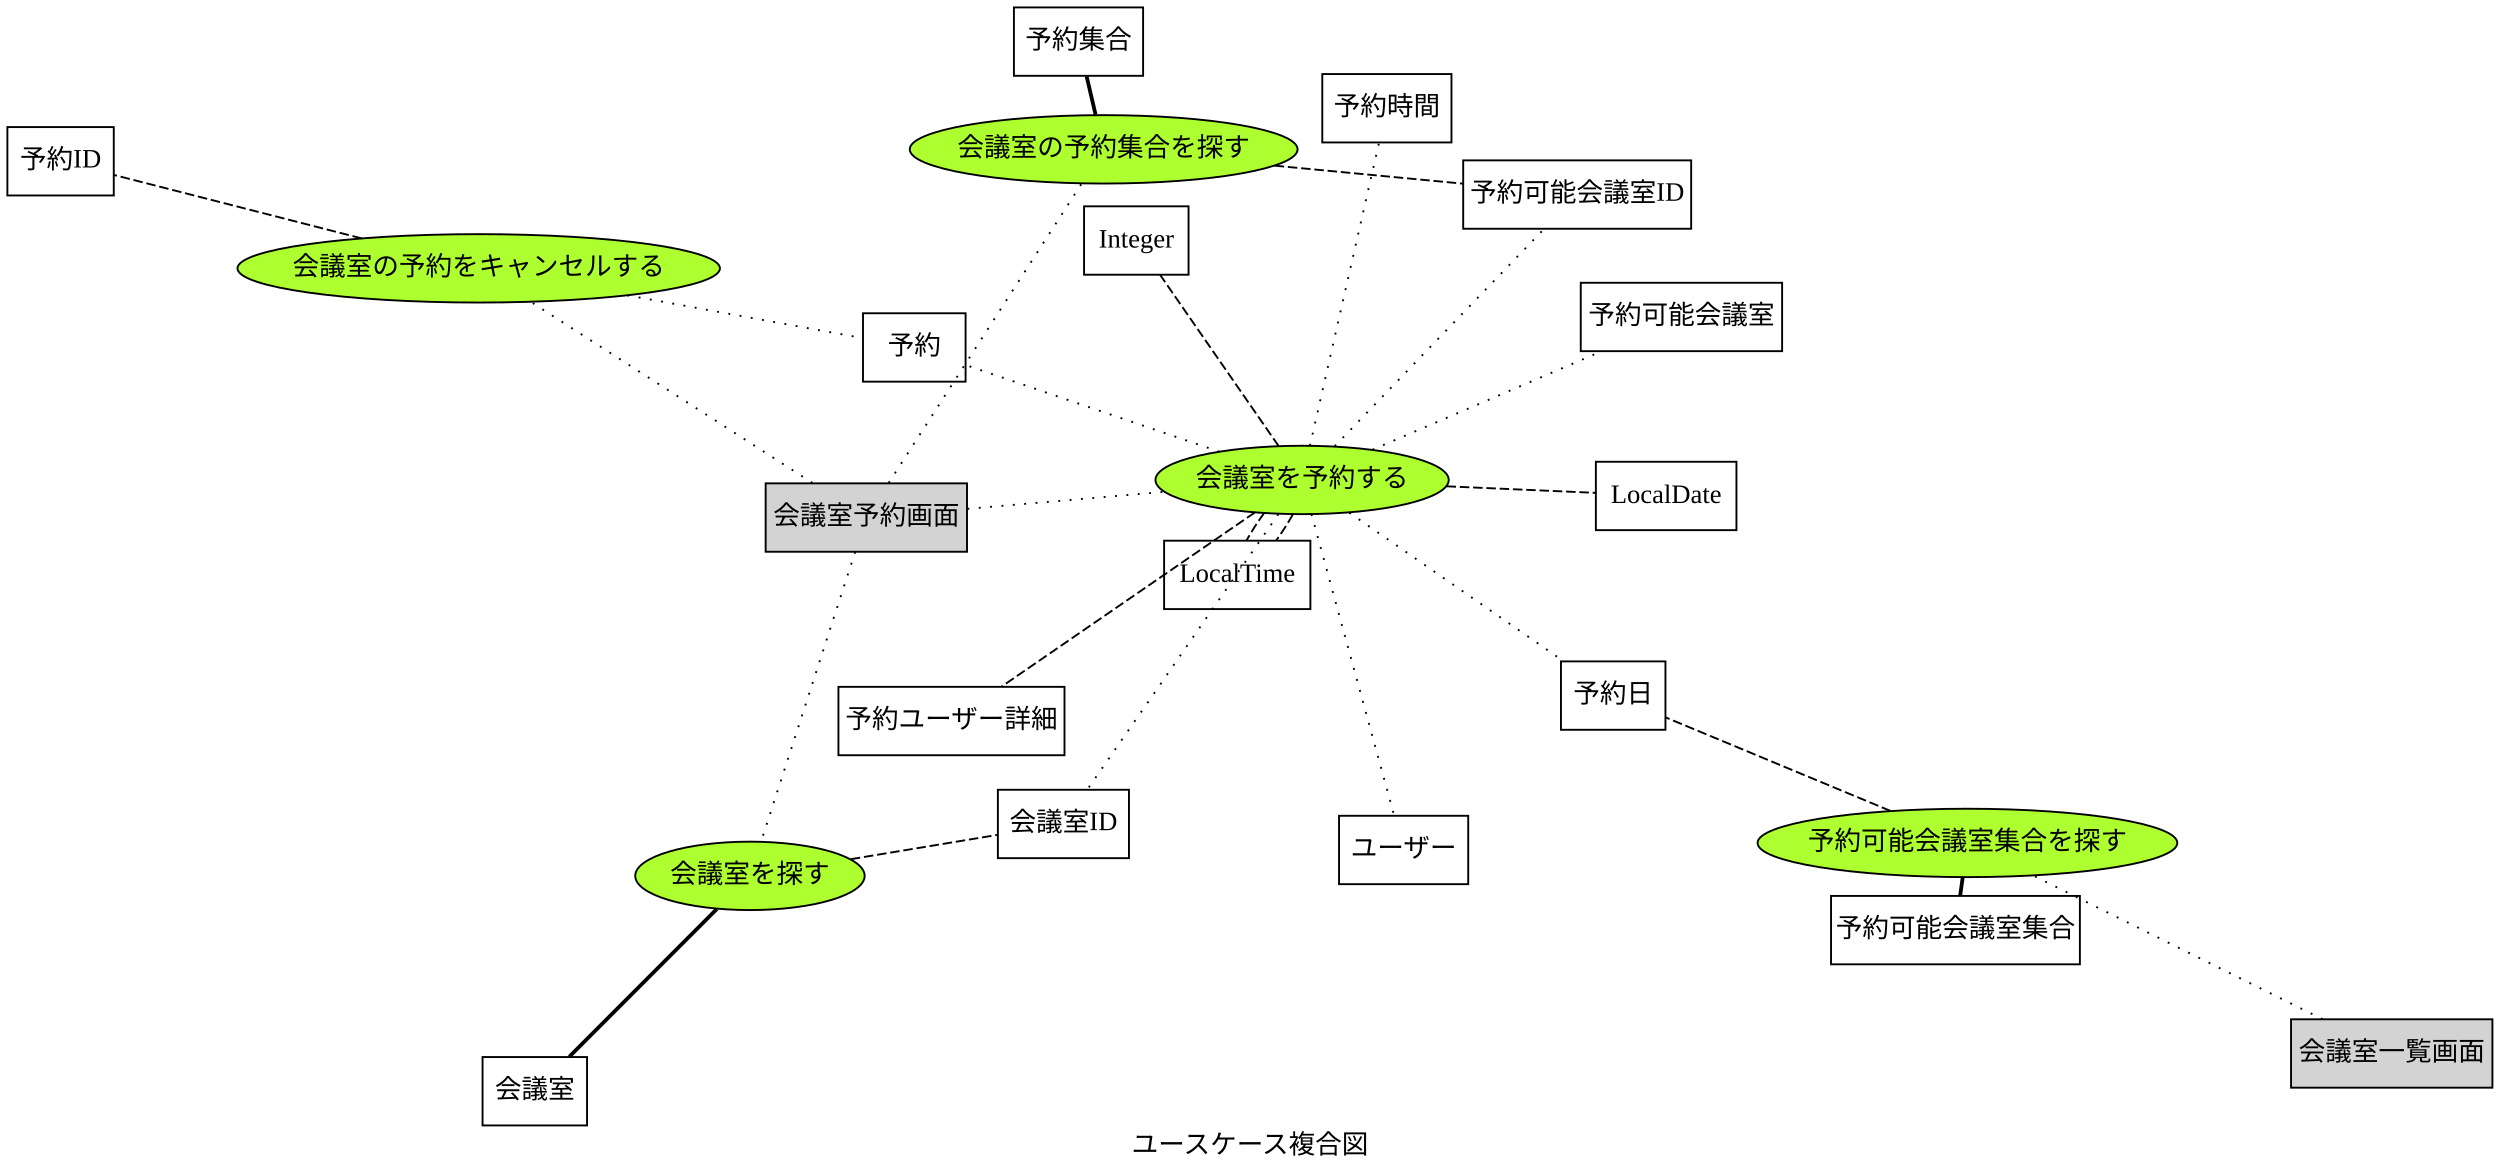
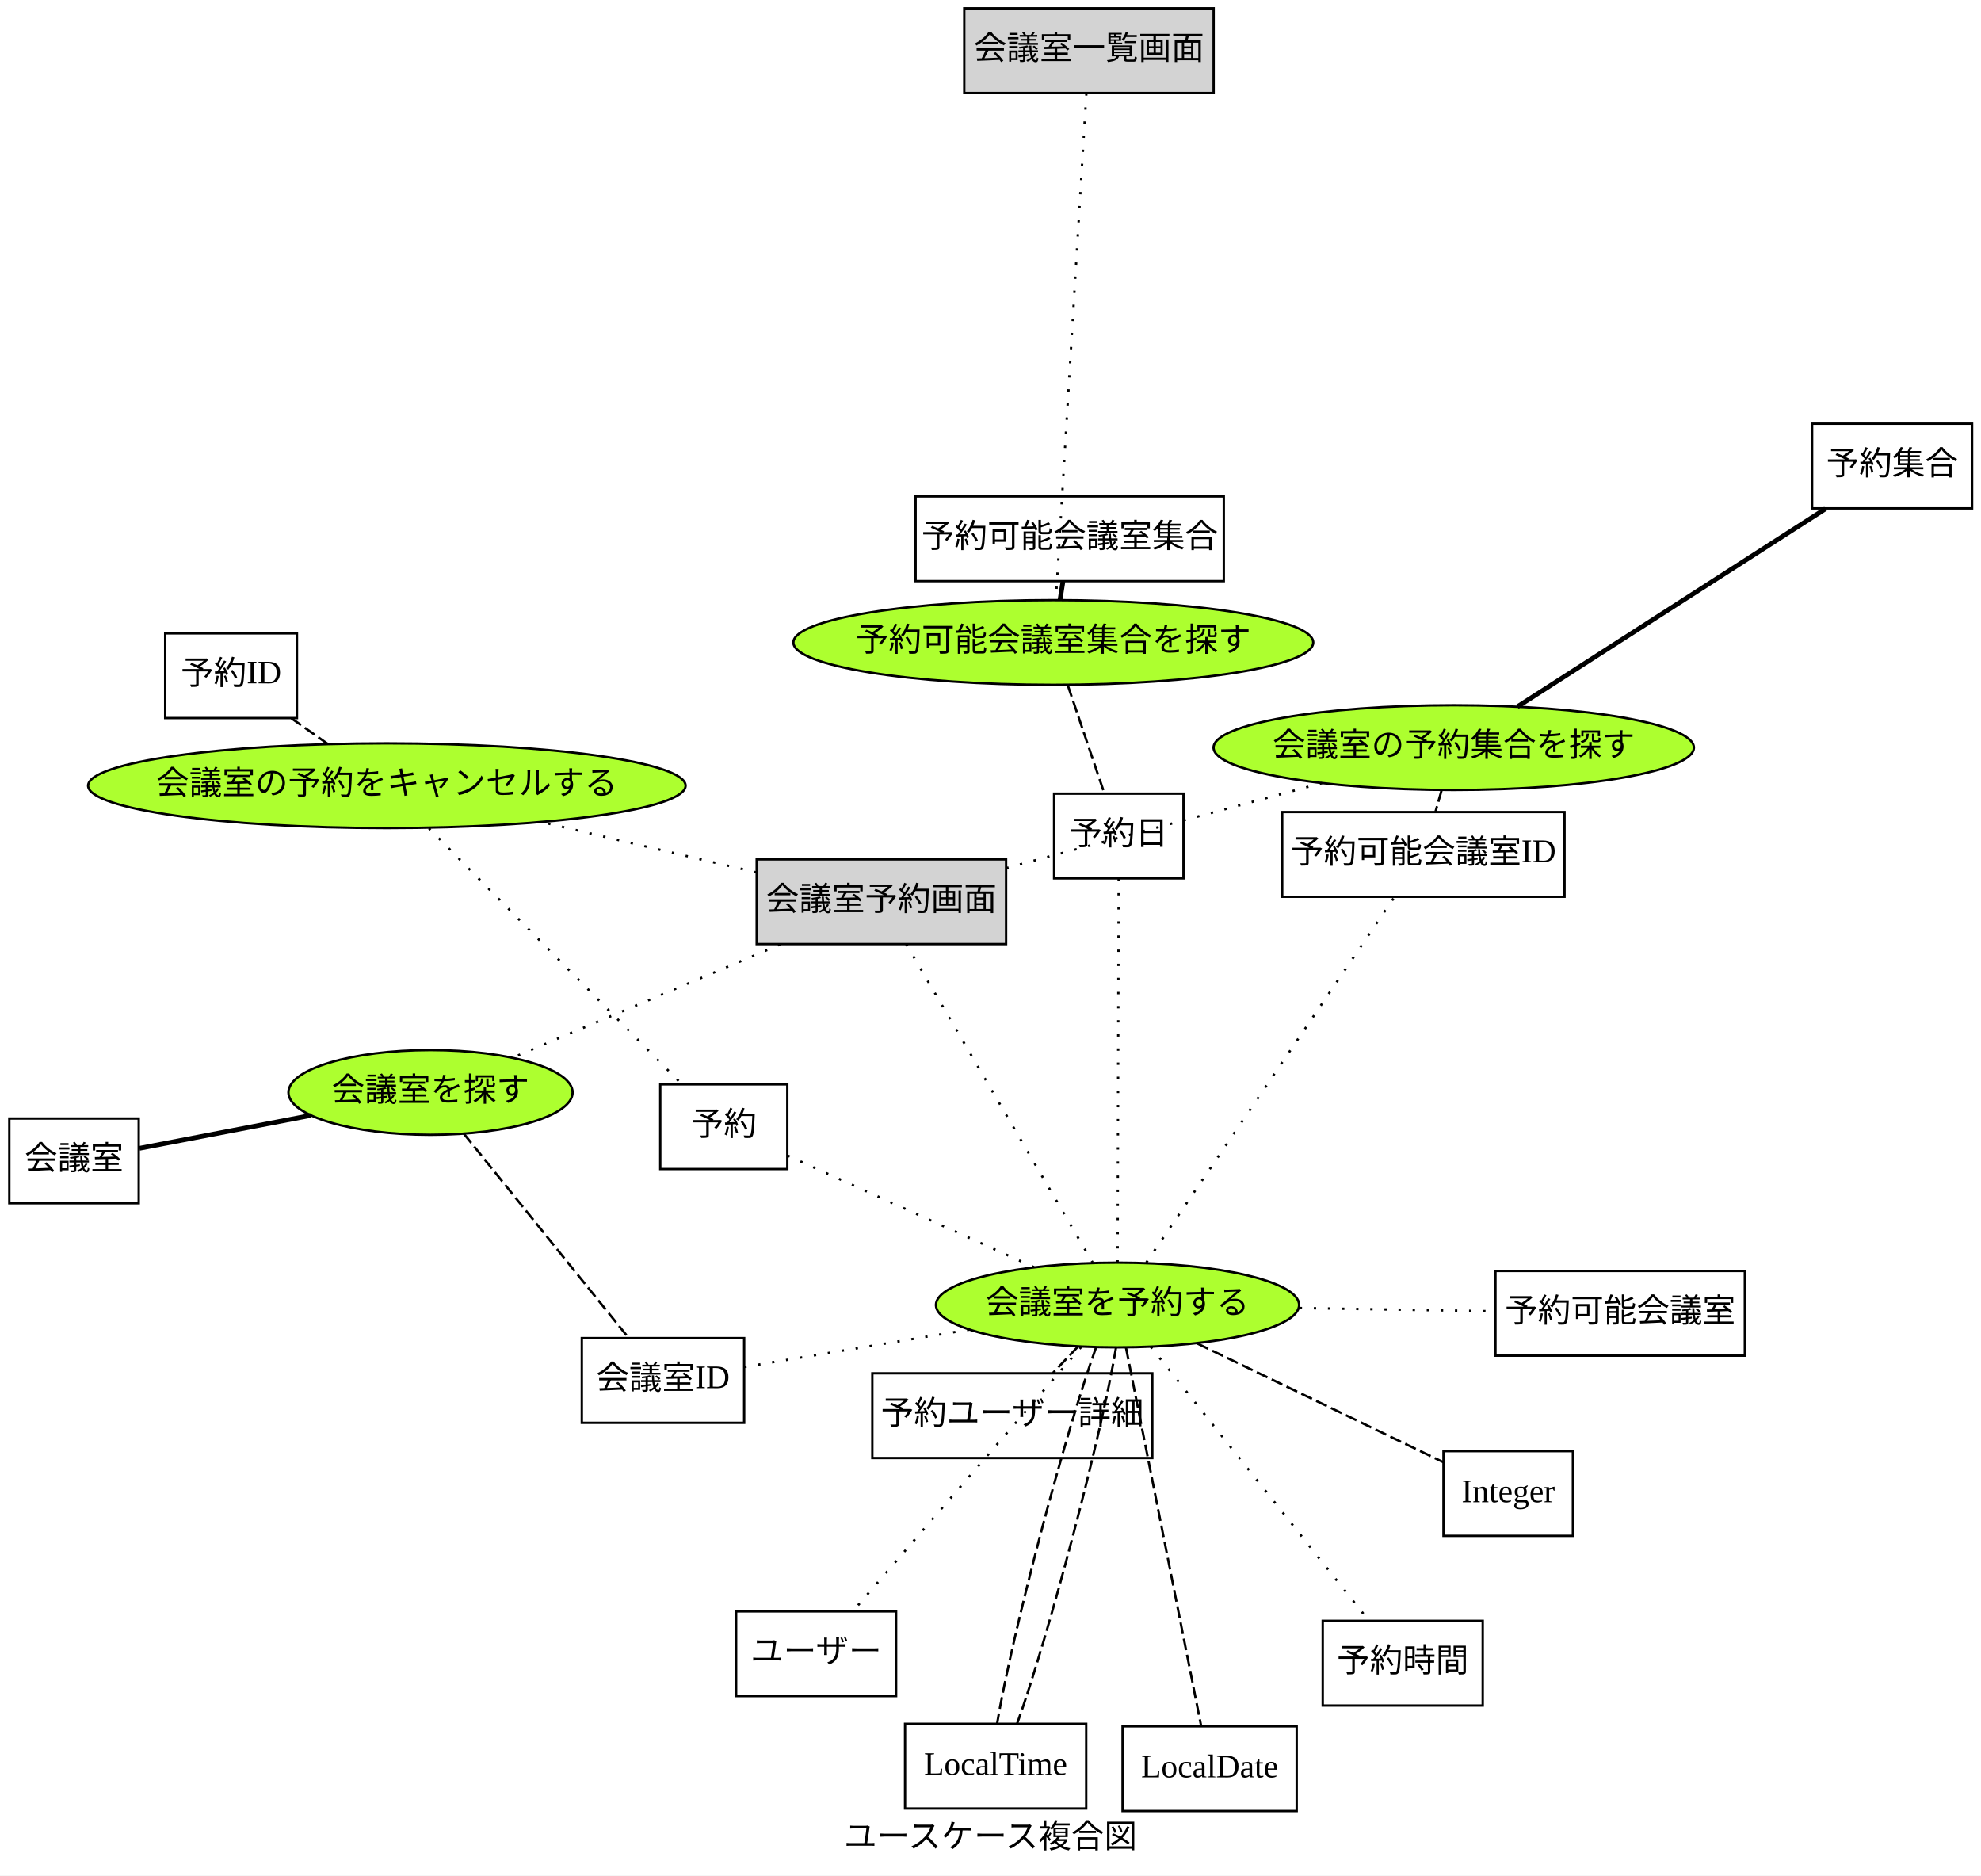
- <svg xmlns="http://www.w3.org/2000/svg" xmlns:xlink="http://www.w3.org/1999/xlink" width="1316px" height="619px" viewBox="0.00 0.00 1316.00 619.00">
-   <g id="graph0" class="graph" transform="scale(1.0 1.0) rotate(0) translate(4 592)">
-     <polygon fill="white" stroke="none" points="-4,27 -4,-592 1312,-592 1312,27 -4,27" />
-     <text text-anchor="middle" x="654" y="15.2" font-family="Times New Roman,serif" font-size="14.00">ユースケース複合図</text>
+ <svg xmlns="http://www.w3.org/2000/svg" xmlns:xlink="http://www.w3.org/1999/xlink" width="842px" height="797px" viewBox="0.00 0.00 842.00 797.00">
+   <g id="graph0" class="graph" transform="scale(1.0 1.0) rotate(0) translate(4 770)">
+     <polygon fill="white" stroke="none" points="-4,27 -4,-770 838,-770 838,27 -4,27" />
+     <text text-anchor="middle" x="417" y="15.2" font-family="Times New Roman,serif" font-size="14.00">ユースケース複合図</text>
    <g id="node1" class="node">
      <g id="a_node1">
        <a xlink:href="https://github.com/system-sekkei/library/tree/master/src/main/java/mrs/application/coordinator/reservation/ReservationCoordinator.java" xlink:title="ReservationCoordinator.cancelReservedMeetingRoom(ReservationId)">
-           <ellipse fill="greenyellow" stroke="black" cx="247.994" cy="-450.743" rx="126.978" ry="18" />
-           <text text-anchor="middle" x="247.994" y="-447.043" font-family="Times New Roman,serif" font-size="14.00">会議室の予約をキャンセルする</text>
+           <ellipse fill="greenyellow" stroke="black" cx="160.426" cy="-436.117" rx="126.978" ry="18" />
+           <text text-anchor="middle" x="160.426" y="-432.417" font-family="Times New Roman,serif" font-size="14.00">会議室の予約をキャンセルする</text>
        </a>
      </g>
    </g>
    <g id="node2" class="node">
      <g id="a_node2">
        <a xlink:title="ReservationId">
-           <polygon fill="none" stroke="black" points="55.886,-525.103 -0.113,-525.103 -0.113,-489.103 55.886,-489.103 55.886,-525.103" />
-           <text text-anchor="middle" x="27.887" y="-503.403" font-family="Times New Roman,serif" font-size="14.00">予約ID</text>
+           <polygon fill="none" stroke="black" points="122.211,-500.858 66.211,-500.858 66.211,-464.858 122.211,-464.858 122.211,-500.858" />
+           <text text-anchor="middle" x="94.211" y="-479.158" font-family="Times New Roman,serif" font-size="14.00">予約ID</text>
        </a>
      </g>
    </g>
    <g id="edge1" class="edge">
-       <path fill="none" stroke="black" stroke-dasharray="5,2" d="M186.389,-466.518C143.657,-477.459 88.749,-491.519 56.05,-499.891" />
+       <path fill="none" stroke="black" stroke-dasharray="5,2" d="M135.393,-453.788C130.266,-457.407 124.864,-461.22 119.72,-464.851" />
    </g>
    <g id="node3" class="node">
      <g id="a_node3">
        <a xlink:title="Reservation">
-           <polygon fill="none" stroke="black" points="504.284,-427.097 450.284,-427.097 450.284,-391.097 504.284,-391.097 504.284,-427.097" />
-           <text text-anchor="middle" x="477.284" y="-405.397" font-family="Times New Roman,serif" font-size="14.00">予約</text>
+           <polygon fill="none" stroke="black" points="330.634,-309.21 276.634,-309.21 276.634,-273.21 330.634,-273.21 330.634,-309.21" />
+           <text text-anchor="middle" x="303.634" y="-287.51" font-family="Times New Roman,serif" font-size="14.00">予約</text>
        </a>
      </g>
    </g>
    <g id="edge2" class="edge">
-       <path fill="none" stroke="black" stroke-dasharray="1,5" d="M326.261,-436.528C369.203,-428.728 419.741,-419.549 450.106,-414.034" />
+       <path fill="none" stroke="black" stroke-dasharray="1,5" d="M178.274,-418.057C205.717,-390.289 257.984,-337.402 285.562,-309.497" />
    </g>
    <g id="node4" class="node">
      <g id="a_node4">
        <a xlink:title="ReservationsController">
-           <polygon fill="lightgray" stroke="black" points="505.04,-337.561 399.04,-337.561 399.04,-301.561 505.04,-301.561 505.04,-337.561" />
-           <text text-anchor="middle" x="452.04" y="-315.861" font-family="Times New Roman,serif" font-size="14.00">会議室予約画面</text>
+           <polygon fill="lightgray" stroke="black" points="423.624,-404.81 317.624,-404.81 317.624,-368.81 423.624,-368.81 423.624,-404.81" />
+           <text text-anchor="middle" x="370.624" y="-383.11" font-family="Times New Roman,serif" font-size="14.00">会議室予約画面</text>
        </a>
      </g>
    </g>
    <g id="edge3" class="edge">
-       <path fill="none" stroke="black" stroke-dasharray="1,5" d="M423.668,-337.802C384.466,-363.005 314.197,-408.181 275.472,-433.077" />
+       <path fill="none" stroke="black" stroke-dasharray="1,5" d="M317.582,-399.252C289.853,-405.757 255.655,-413.779 226.249,-420.677" />
    </g>
    <g id="node5" class="node">
      <g id="a_node5">
        <a xlink:href="https://github.com/system-sekkei/library/tree/master/src/main/java/mrs/application/coordinator/reservation/ReservationCoordinator.java" xlink:title="ReservationCoordinator.reserveMeetingRoom(LocalTime, LocalTime, ReservationUserDetails, LocalDate, Integer)">
-           <ellipse fill="greenyellow" stroke="black" cx="681.426" cy="-339.353" rx="77.187" ry="18" />
-           <text text-anchor="middle" x="681.426" y="-335.653" font-family="Times New Roman,serif" font-size="14.00">会議室を予約する</text>
+           <ellipse fill="greenyellow" stroke="black" cx="470.987" cy="-215.441" rx="77.187" ry="18" />
+           <text text-anchor="middle" x="470.987" y="-211.741" font-family="Times New Roman,serif" font-size="14.00">会議室を予約する</text>
        </a>
      </g>
    </g>
    <g id="edge16" class="edge">
-       <path fill="none" stroke="black" stroke-dasharray="1,5" d="M505.242,-324.152C535.948,-326.801 575.001,-330.17 608.532,-333.063" />
+       <path fill="none" stroke="black" stroke-dasharray="1,5" d="M381.174,-368.794C400.45,-335.882 441.144,-266.397 460.426,-233.473" />
    </g>
    <g id="node16" class="node">
      <g id="a_node16">
        <a xlink:href="https://github.com/system-sekkei/library/tree/master/src/main/java/mrs/application/coordinator/reservation/ReservationCoordinator.java" xlink:title="ReservationCoordinator.searchMeetingRoom(RoomId)">
-           <ellipse fill="greenyellow" stroke="black" cx="390.765" cy="-130.945" rx="60.389" ry="18" />
-           <text text-anchor="middle" x="390.765" y="-127.245" font-family="Times New Roman,serif" font-size="14.00">会議室を探す</text>
+           <ellipse fill="greenyellow" stroke="black" cx="178.988" cy="-305.771" rx="60.389" ry="18" />
+           <text text-anchor="middle" x="178.988" y="-302.071" font-family="Times New Roman,serif" font-size="14.00">会議室を探す</text>
        </a>
      </g>
    </g>
    <g id="edge19" class="edge">
-       <path fill="none" stroke="black" stroke-dasharray="1,5" d="M446.165,-301.476C434.453,-265.424 408.32,-184.983 396.623,-148.975" />
-     </g>
-     <g id="node18" class="node">
-       <g id="a_node18">
+       <path fill="none" stroke="black" stroke-dasharray="1,5" d="M327.617,-368.623C293.297,-354.11 245.832,-334.038 213.854,-320.515" />
+     </g>
+     <g id="node21" class="node">
+       <g id="a_node21">
        <a xlink:href="https://github.com/system-sekkei/library/tree/master/src/main/java/mrs/application/coordinator/reservation/ReservationCoordinator.java" xlink:title="ReservationCoordinator.searchReservations(ReservableRoomId)">
-           <ellipse fill="greenyellow" stroke="black" cx="576.978" cy="-513.385" rx="102.082" ry="18" />
-           <text text-anchor="middle" x="576.978" y="-509.685" font-family="Times New Roman,serif" font-size="14.00">会議室の予約集合を探す</text>
-         </a>
-       </g>
-     </g>
-     <g id="edge22" class="edge">
-       <path fill="none" stroke="black" stroke-dasharray="1,5" d="M463.794,-337.796C487.667,-374.831 541.576,-458.464 565.346,-495.34" />
+           <ellipse fill="greenyellow" stroke="black" cx="613.889" cy="-452.306" rx="102.082" ry="18" />
+           <text text-anchor="middle" x="613.889" y="-448.606" font-family="Times New Roman,serif" font-size="14.00">会議室の予約集合を探す</text>
+         </a>
+       </g>
+     </g>
+     <g id="edge25" class="edge">
+       <path fill="none" stroke="black" stroke-dasharray="1,5" d="M423.708,-401.102C463.412,-411.792 517.584,-426.377 557.957,-437.247" />
    </g>
    <g id="edge9" class="edge">
-       <path fill="none" stroke="black" stroke-dasharray="1,5" d="M637.883,-354.229C597.484,-368.031 538.61,-388.145 504.502,-399.798" />
+       <path fill="none" stroke="black" stroke-dasharray="1,5" d="M435.495,-231.51C404.217,-245.671 359.312,-266.002 330.813,-278.905" />
    </g>
    <g id="node6" class="node">
      <g id="a_node6">
        <a xlink:title="Integer">
-           <polygon fill="none" stroke="black" points="621.652,-483.394 566.652,-483.394 566.652,-447.394 621.652,-447.394 621.652,-483.394" />
-           <text text-anchor="middle" x="594.152" y="-461.694" font-family="Times New Roman,serif" font-size="14.00">Integer</text>
+           <polygon fill="none" stroke="black" points="664.537,-153.336 609.537,-153.336 609.537,-117.336 664.537,-117.336 664.537,-153.336" />
+           <text text-anchor="middle" x="637.037" y="-131.636" font-family="Times New Roman,serif" font-size="14.00">Integer</text>
        </a>
      </g>
    </g>
    <g id="edge4" class="edge">
-       <path fill="none" stroke="black" stroke-dasharray="5,2" d="M669.107,-357.144C652.568,-381.03 623.342,-423.238 606.691,-447.285" />
+       <path fill="none" stroke="black" stroke-dasharray="5,2" d="M504.99,-199.038C535.827,-184.161 580.721,-162.504 609.401,-148.668" />
    </g>
    <g id="node7" class="node">
      <g id="a_node7">
        <a xlink:title="LocalDate">
-           <polygon fill="none" stroke="black" points="910.064,-348.928 836.064,-348.928 836.064,-312.928 910.064,-312.928 910.064,-348.928" />
-           <text text-anchor="middle" x="873.064" y="-327.228" font-family="Times New Roman,serif" font-size="14.00">LocalDate</text>
+           <polygon fill="none" stroke="black" points="547.14,-36.403 473.14,-36.403 473.14,-0.403 547.14,-0.403 547.14,-36.403" />
+           <text text-anchor="middle" x="510.14" y="-14.703" font-family="Times New Roman,serif" font-size="14.00">LocalDate</text>
        </a>
      </g>
    </g>
    <g id="edge5" class="edge">
-       <path fill="none" stroke="black" stroke-dasharray="5,2" d="M757.442,-336.011C784.403,-334.826 813.551,-333.544 835.836,-332.565" />
+       <path fill="none" stroke="black" stroke-dasharray="5,2" d="M474.6,-197.258C482.059,-159.721 499.084,-74.042 506.536,-36.543" />
    </g>
    <g id="node8" class="node">
      <g id="a_node8">
        <a xlink:title="LocalTime">
-           <polygon fill="none" stroke="black" points="685.789,-307.377 608.789,-307.377 608.789,-271.377 685.789,-271.377 685.789,-307.377" />
-           <text text-anchor="middle" x="647.289" y="-285.677" font-family="Times New Roman,serif" font-size="14.00">LocalTime</text>
+           <polygon fill="none" stroke="black" points="457.681,-37.46 380.681,-37.46 380.681,-1.46 457.681,-1.46 457.681,-37.46" />
+           <text text-anchor="middle" x="419.181" y="-15.76" font-family="Times New Roman,serif" font-size="14.00">LocalTime</text>
        </a>
      </g>
    </g>
    <g id="edge6" class="edge">
-       <path fill="none" stroke="black" stroke-dasharray="5,2" d="M676.502,-321.123C674.046,-316.719 671.038,-312.024 667.876,-307.623" />
+       <path fill="none" stroke="black" stroke-dasharray="5,2" d="M470.36,-197.366C464.197,-160.038 441.753,-74.871 428.317,-37.539" />
    </g>
    <g id="edge7" class="edge">
-       <path fill="none" stroke="black" stroke-dasharray="5,2" d="M661.433,-321.927C658.016,-317.238 654.747,-312.169 652.123,-307.444" />
+       <path fill="none" stroke="black" stroke-dasharray="5,2" d="M461.854,-197.369C448.442,-160.108 426.051,-75.169 419.841,-37.735" />
    </g>
    <g id="node9" class="node">
      <g id="a_node9">
        <a xlink:title="ReservationUserDetails">
-           <polygon fill="none" stroke="black" points="556.35,-230.443 437.35,-230.443 437.35,-194.443 556.35,-194.443 556.35,-230.443" />
-           <text text-anchor="middle" x="496.85" y="-208.743" font-family="Times New Roman,serif" font-size="14.00">予約ユーザー詳細</text>
+           <polygon fill="none" stroke="black" points="485.774,-186.404 366.774,-186.404 366.774,-150.404 485.774,-150.404 485.774,-186.404" />
+           <text text-anchor="middle" x="426.274" y="-164.704" font-family="Times New Roman,serif" font-size="14.00">予約ユーザー詳細</text>
        </a>
      </g>
    </g>
    <g id="edge8" class="edge">
-       <path fill="none" stroke="black" stroke-dasharray="5,2" d="M656.533,-322.237C621.699,-298.286 558.699,-254.969 523.133,-230.514" />
+       <path fill="none" stroke="black" stroke-dasharray="5,2" d="M454.083,-197.658C450.621,-194.016 446.973,-190.178 443.499,-186.525" />
    </g>
    <g id="node10" class="node">
      <g id="a_node10">
        <a xlink:title="User">
-           <polygon fill="none" stroke="black" points="768.87,-162.57 700.87,-162.57 700.87,-126.57 768.87,-126.57 768.87,-162.57" />
-           <text text-anchor="middle" x="734.87" y="-140.87" font-family="Times New Roman,serif" font-size="14.00">ユーザー</text>
+           <polygon fill="none" stroke="black" points="376.877,-85.244 308.877,-85.244 308.877,-49.244 376.877,-49.244 376.877,-85.244" />
+           <text text-anchor="middle" x="342.877" y="-63.544" font-family="Times New Roman,serif" font-size="14.00">ユーザー</text>
        </a>
      </g>
    </g>
    <g id="edge10" class="edge">
-       <path fill="none" stroke="black" stroke-dasharray="1,5" d="M686.358,-321.377C696.514,-284.364 719.661,-200.001 729.872,-162.785" />
+       <path fill="none" stroke="black" stroke-dasharray="1,5" d="M455.534,-197.565C431.044,-169.235 383.559,-114.305 358.787,-85.648" />
    </g>
    <g id="node11" class="node">
      <g id="a_node11">
        <a xlink:title="ReservableRoomId">
-           <polygon fill="none" stroke="black" points="886.231,-507.581 766.231,-507.581 766.231,-471.581 886.231,-471.581 886.231,-507.581" />
-           <text text-anchor="middle" x="826.231" y="-485.881" font-family="Times New Roman,serif" font-size="14.00">予約可能会議室ID</text>
+           <polygon fill="none" stroke="black" points="660.983,-424.916 540.983,-424.916 540.983,-388.916 660.983,-388.916 660.983,-424.916" />
+           <text text-anchor="middle" x="600.983" y="-403.216" font-family="Times New Roman,serif" font-size="14.00">予約可能会議室ID</text>
        </a>
      </g>
    </g>
    <g id="edge11" class="edge">
-       <path fill="none" stroke="black" stroke-dasharray="1,5" d="M698.606,-357.176C726.325,-385.933 780.631,-442.273 808.622,-471.313" />
+       <path fill="none" stroke="black" stroke-dasharray="1,5" d="M483.216,-233.455C507.993,-269.948 563.863,-352.241 588.691,-388.811" />
    </g>
    <g id="node12" class="node">
      <g id="a_node12">
        <a xlink:title="ReservedDate">
-           <polygon fill="none" stroke="black" points="872.694,-243.841 817.694,-243.841 817.694,-207.841 872.694,-207.841 872.694,-243.841" />
-           <text text-anchor="middle" x="845.194" y="-222.141" font-family="Times New Roman,serif" font-size="14.00">予約日</text>
+           <polygon fill="none" stroke="black" points="499.027,-432.742 444.027,-432.742 444.027,-396.742 499.027,-396.742 499.027,-432.742" />
+           <text text-anchor="middle" x="471.527" y="-411.042" font-family="Times New Roman,serif" font-size="14.00">予約日</text>
        </a>
      </g>
    </g>
    <g id="edge12" class="edge">
-       <path fill="none" stroke="black" stroke-dasharray="1,5" d="M706.299,-322.113C736.722,-301.026 787.989,-265.491 819.001,-243.996" />
+       <path fill="none" stroke="black" stroke-dasharray="1,5" d="M471.036,-233.479C471.138,-271.328 471.375,-358.663 471.478,-396.601" />
    </g>
    <g id="node13" class="node">
      <g id="a_node13">
        <a xlink:title="RoomId">
-           <polygon fill="none" stroke="black" points="590.285,-176.26 521.285,-176.26 521.285,-140.26 590.285,-140.26 590.285,-176.26" />
-           <text text-anchor="middle" x="555.785" y="-154.56" font-family="Times New Roman,serif" font-size="14.00">会議室ID</text>
+           <polygon fill="none" stroke="black" points="312.297,-201.368 243.297,-201.368 243.297,-165.368 312.297,-165.368 312.297,-201.368" />
+           <text text-anchor="middle" x="277.797" y="-179.668" font-family="Times New Roman,serif" font-size="14.00">会議室ID</text>
        </a>
      </g>
    </g>
    <g id="edge13" class="edge">
-       <path fill="none" stroke="black" stroke-dasharray="1,5" d="M668.92,-321.327C644.899,-286.704 592.554,-211.257 568.427,-176.482" />
+       <path fill="none" stroke="black" stroke-dasharray="1,5" d="M407.997,-204.984C376.285,-199.719 339.053,-193.538 312.545,-189.137" />
    </g>
    <g id="node14" class="node">
      <g id="a_node14">
        <a xlink:title="ReservableRoom">
-           <polygon fill="none" stroke="black" points="934.106,-443.147 828.106,-443.147 828.106,-407.147 934.106,-407.147 934.106,-443.147" />
-           <text text-anchor="middle" x="881.106" y="-421.447" font-family="Times New Roman,serif" font-size="14.00">予約可能会議室</text>
+           <polygon fill="none" stroke="black" points="737.622,-229.903 631.622,-229.903 631.622,-193.903 737.622,-193.903 737.622,-229.903" />
+           <text text-anchor="middle" x="684.622" y="-208.203" font-family="Times New Roman,serif" font-size="14.00">予約可能会議室</text>
        </a>
      </g>
    </g>
    <g id="edge14" class="edge">
-       <path fill="none" stroke="black" stroke-dasharray="1,5" d="M718.516,-355.289C752.69,-369.972 803.359,-391.742 839.031,-407.069" />
+       <path fill="none" stroke="black" stroke-dasharray="1,5" d="M548.416,-214.159C576,-213.702 606.419,-213.198 631.501,-212.783" />
    </g>
    <g id="node15" class="node">
      <g id="a_node15">
        <a xlink:title="ReservedTime">
-           <polygon fill="none" stroke="black" points="760.053,-553.016 692.053,-553.016 692.053,-517.016 760.053,-517.016 760.053,-553.016" />
-           <text text-anchor="middle" x="726.053" y="-531.316" font-family="Times New Roman,serif" font-size="14.00">予約時間</text>
+           <polygon fill="none" stroke="black" points="626.213,-81.222 558.213,-81.222 558.213,-45.222 626.213,-45.222 626.213,-81.222" />
+           <text text-anchor="middle" x="592.213" y="-59.523" font-family="Times New Roman,serif" font-size="14.00">予約時間</text>
        </a>
      </g>
    </g>
    <g id="edge15" class="edge">
-       <path fill="none" stroke="black" stroke-dasharray="1,5" d="M685.545,-357.409C694.046,-394.684 713.451,-479.766 721.944,-517.003" />
+       <path fill="none" stroke="black" stroke-dasharray="1,5" d="M485.13,-197.682C508.364,-168.508 554.365,-110.747 577.784,-81.341" />
    </g>
    <g id="edge18" class="edge">
-       <path fill="none" stroke="black" stroke-dasharray="5,2" d="M443.887,-139.738C469.137,-143.917 498.612,-148.796 520.971,-152.497" />
+       <path fill="none" stroke="black" stroke-dasharray="5,2" d="M193.145,-288.233C211.715,-265.229 244.149,-225.051 263.021,-201.672" />
    </g>
    <g id="node17" class="node">
      <g id="a_node17">
        <a xlink:title="MeetingRoom">
-           <polygon fill="none" stroke="black" points="305.018,-35.571 250.018,-35.571 250.018,0.429 305.018,0.429 305.018,-35.571" />
-           <text text-anchor="middle" x="277.518" y="-13.871" font-family="Times New Roman,serif" font-size="14.00">会議室</text>
+           <polygon fill="none" stroke="black" points="54.958,-294.683 -0.043,-294.683 -0.043,-258.683 54.958,-258.683 54.958,-294.683" />
+           <text text-anchor="middle" x="27.457" y="-272.983" font-family="Times New Roman,serif" font-size="14.00">会議室</text>
        </a>
      </g>
    </g>
    <g id="edge17" class="edge">
-       <path fill="none" stroke="black" stroke-width="2" d="M295.713,-35.786C317.096,-57.194 352.323,-92.46 373.359,-113.519" />
+       <path fill="none" stroke="black" stroke-width="2" d="M55.251,-282.018C75.585,-285.921 103.753,-291.328 128.076,-295.998" />
+     </g>
+     <g id="node18" class="node">
+       <g id="a_node18">
+         <a xlink:href="https://github.com/system-sekkei/library/tree/master/src/main/java/mrs/application/coordinator/reservation/ReservationCoordinator.java" xlink:title="ReservationCoordinator.searchReservableRooms(ReservedDate)">
+           <ellipse fill="greenyellow" stroke="black" cx="443.698" cy="-496.977" rx="110.48" ry="18" />
+           <text text-anchor="middle" x="443.698" y="-493.277" font-family="Times New Roman,serif" font-size="14.00">予約可能会議室集合を探す</text>
+         </a>
+       </g>
    </g>
    <g id="edge21" class="edge">
-       <path fill="none" stroke="black" stroke-dasharray="5,2" d="M666.964,-504.791C699.873,-501.648 736.282,-498.171 765.973,-495.336" />
+       <path fill="none" stroke="black" stroke-dasharray="5,2" d="M449.874,-478.726C454.486,-465.099 460.761,-446.557 465.368,-432.941" />
    </g>
    <g id="node19" class="node">
      <g id="a_node19">
-         <a xlink:title="Reservations">
-           <polygon fill="none" stroke="black" points="597.728,-588.096 529.728,-588.096 529.728,-552.096 597.728,-552.096 597.728,-588.096" />
-           <text text-anchor="middle" x="563.728" y="-566.396" font-family="Times New Roman,serif" font-size="14.00">予約集合</text>
+         <a xlink:title="ReservableRooms">
+           <polygon fill="none" stroke="black" points="516.159,-559.051 385.159,-559.051 385.159,-523.051 516.159,-523.051 516.159,-559.051" />
+           <text text-anchor="middle" x="450.659" y="-537.351" font-family="Times New Roman,serif" font-size="14.00">予約可能会議室集合</text>
        </a>
      </g>
    </g>
    <g id="edge20" class="edge">
-       <path fill="none" stroke="black" stroke-width="2" d="M567.993,-551.84C569.506,-545.364 571.208,-538.08 572.72,-531.607" />
+       <path fill="none" stroke="black" stroke-width="2" d="M447.788,-522.87C447.383,-520.309 446.967,-517.676 446.563,-515.116" />
    </g>
    <g id="node20" class="node">
      <g id="a_node20">
-         <a xlink:href="https://github.com/system-sekkei/library/tree/master/src/main/java/mrs/application/service/room/RoomService.java" xlink:title="RoomService.findReservableRooms(ReservedDate)">
-           <ellipse fill="greenyellow" stroke="black" cx="1031.66" cy="-148.281" rx="110.48" ry="18" />
-           <text text-anchor="middle" x="1031.66" y="-144.581" font-family="Times New Roman,serif" font-size="14.00">予約可能会議室集合を探す</text>
-         </a>
-       </g>
+         <a xlink:title="RoomsController">
+           <polygon fill="lightgray" stroke="black" points="511.842,-766.453 405.842,-766.453 405.842,-730.453 511.842,-730.453 511.842,-766.453" />
+           <text text-anchor="middle" x="458.842" y="-744.753" font-family="Times New Roman,serif" font-size="14.00">会議室一覧画面</text>
+         </a>
+       </g>
+     </g>
+     <g id="edge22" class="edge">
+       <path fill="none" stroke="black" stroke-dasharray="1,5" d="M457.753,-730.368C454.966,-684.081 447.597,-561.713 444.798,-515.236" />
    </g>
    <g id="edge24" class="edge">
-       <path fill="none" stroke="black" stroke-dasharray="5,2" d="M991.197,-165.111C955.423,-179.991 904.191,-201.301 872.892,-214.32" />
-     </g>
-     <g id="node21" class="node">
-       <g id="a_node21">
-         <a xlink:title="ReservableRooms">
-           <polygon fill="none" stroke="black" points="1090.85,-120.384 959.853,-120.384 959.853,-84.384 1090.85,-84.384 1090.85,-120.384" />
-           <text text-anchor="middle" x="1025.35" y="-98.684" font-family="Times New Roman,serif" font-size="14.00">予約可能会議室集合</text>
-         </a>
-       </g>
-     </g>
-     <g id="edge23" class="edge">
-       <path fill="none" stroke="black" stroke-width="2" d="M1027.84,-120.524C1028.28,-123.731 1028.74,-127.07 1029.18,-130.273" />
+       <path fill="none" stroke="black" stroke-dasharray="5,2" d="M608.714,-434.106C607.872,-431.146 607.001,-428.08 606.159,-425.12" />
    </g>
    <g id="node22" class="node">
      <g id="a_node22">
-         <a xlink:title="RoomsController">
-           <polygon fill="lightgray" stroke="black" points="1308.01,-55.445 1202.01,-55.445 1202.01,-19.445 1308.01,-19.445 1308.01,-55.445" />
-           <text text-anchor="middle" x="1255.01" y="-33.745" font-family="Times New Roman,serif" font-size="14.00">会議室一覧画面</text>
-         </a>
-       </g>
-     </g>
-     <g id="edge25" class="edge">
-       <path fill="none" stroke="black" stroke-dasharray="1,5" d="M1218.62,-55.499C1176.47,-76.417 1107.53,-110.628 1066.19,-131.146" />
+         <a xlink:title="Reservations">
+           <polygon fill="none" stroke="black" points="834.211,-589.961 766.211,-589.961 766.211,-553.961 834.211,-553.961 834.211,-589.961" />
+           <text text-anchor="middle" x="800.211" y="-568.261" font-family="Times New Roman,serif" font-size="14.00">予約集合</text>
+         </a>
+       </g>
+     </g>
+     <g id="edge23" class="edge">
+       <path fill="none" stroke="black" stroke-width="2" d="M771.912,-553.788C736.383,-530.971 675.867,-492.108 640.936,-469.676" />
    </g>
  </g>
</svg>
